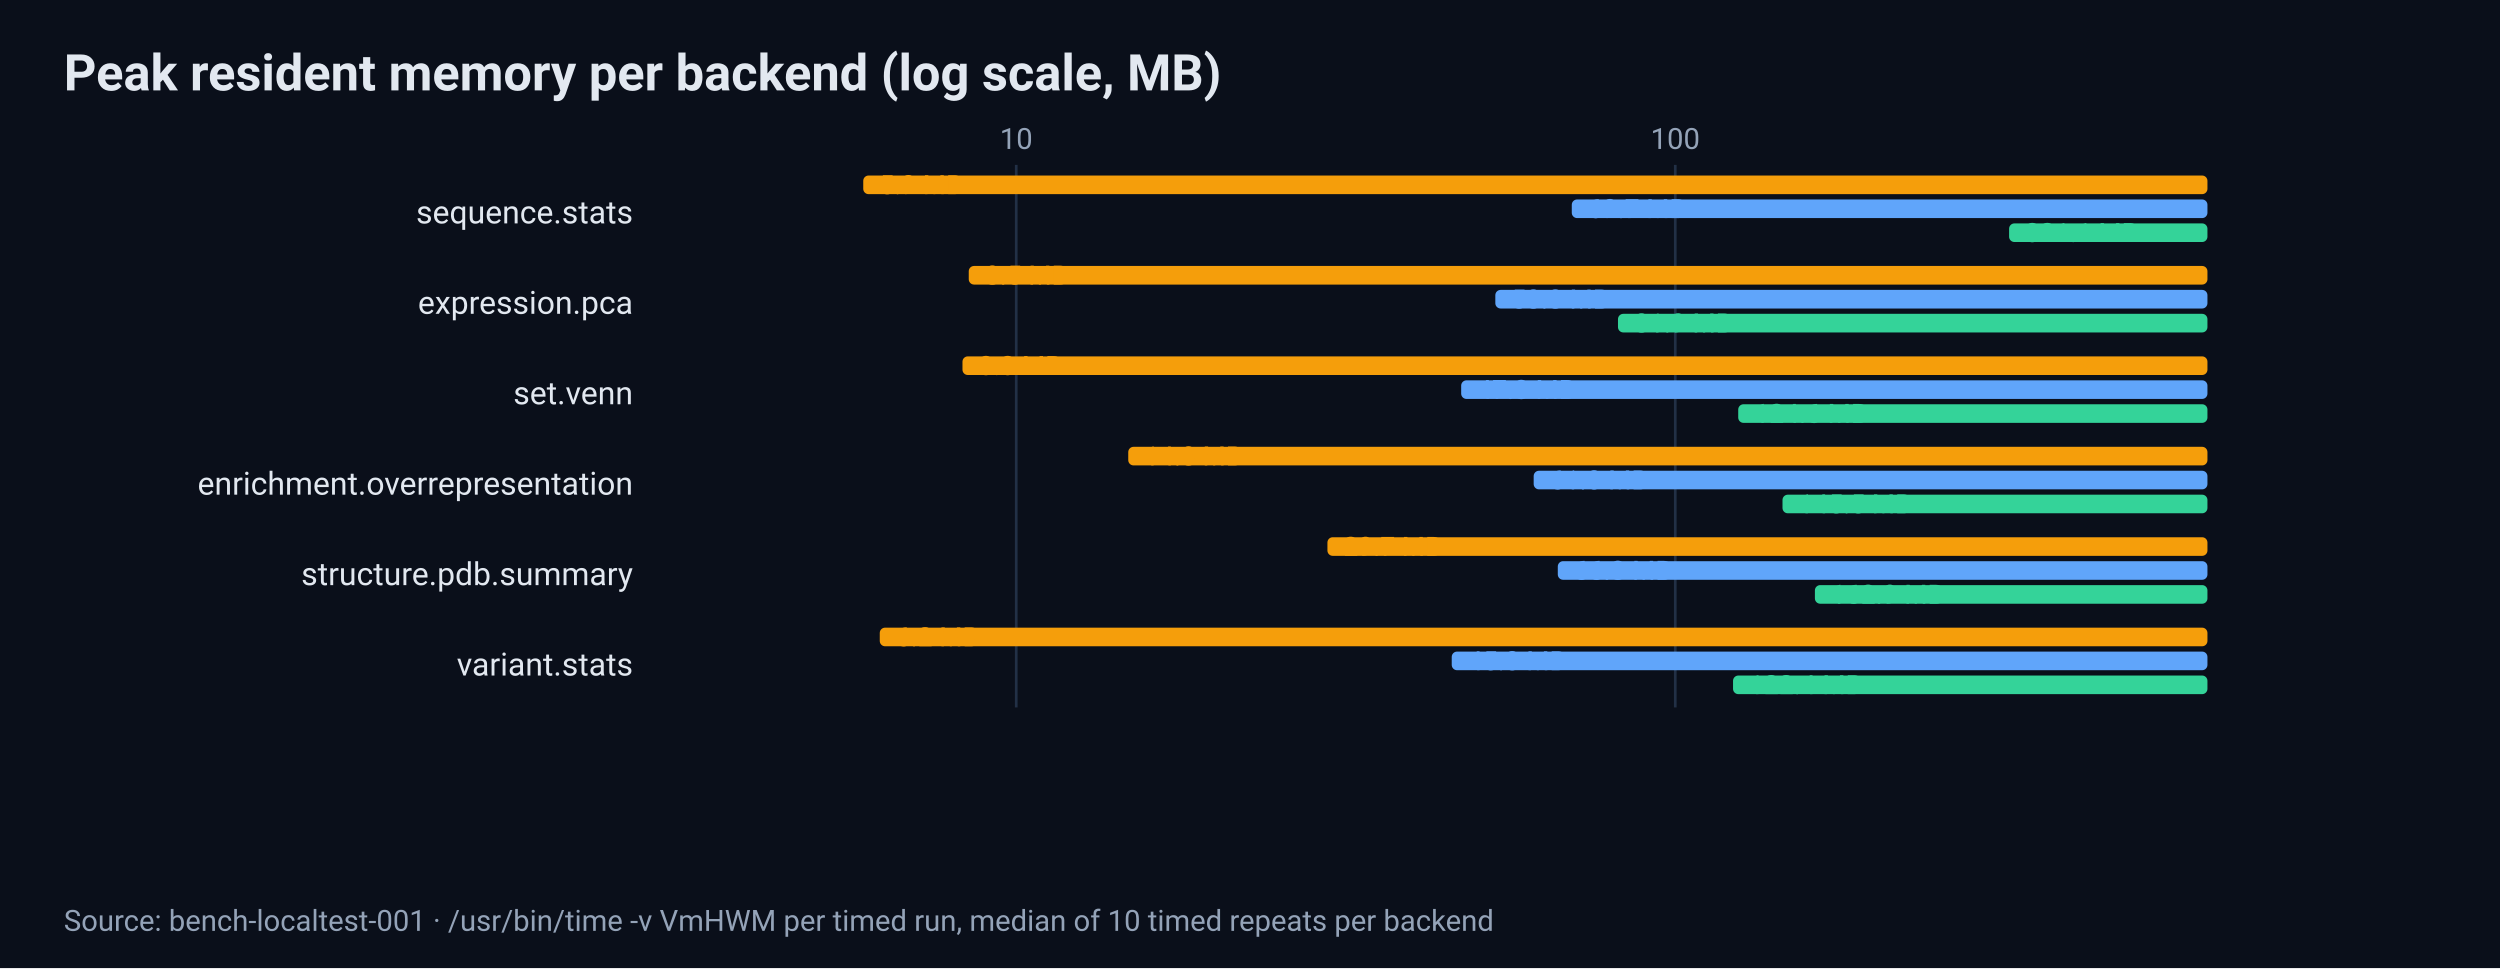
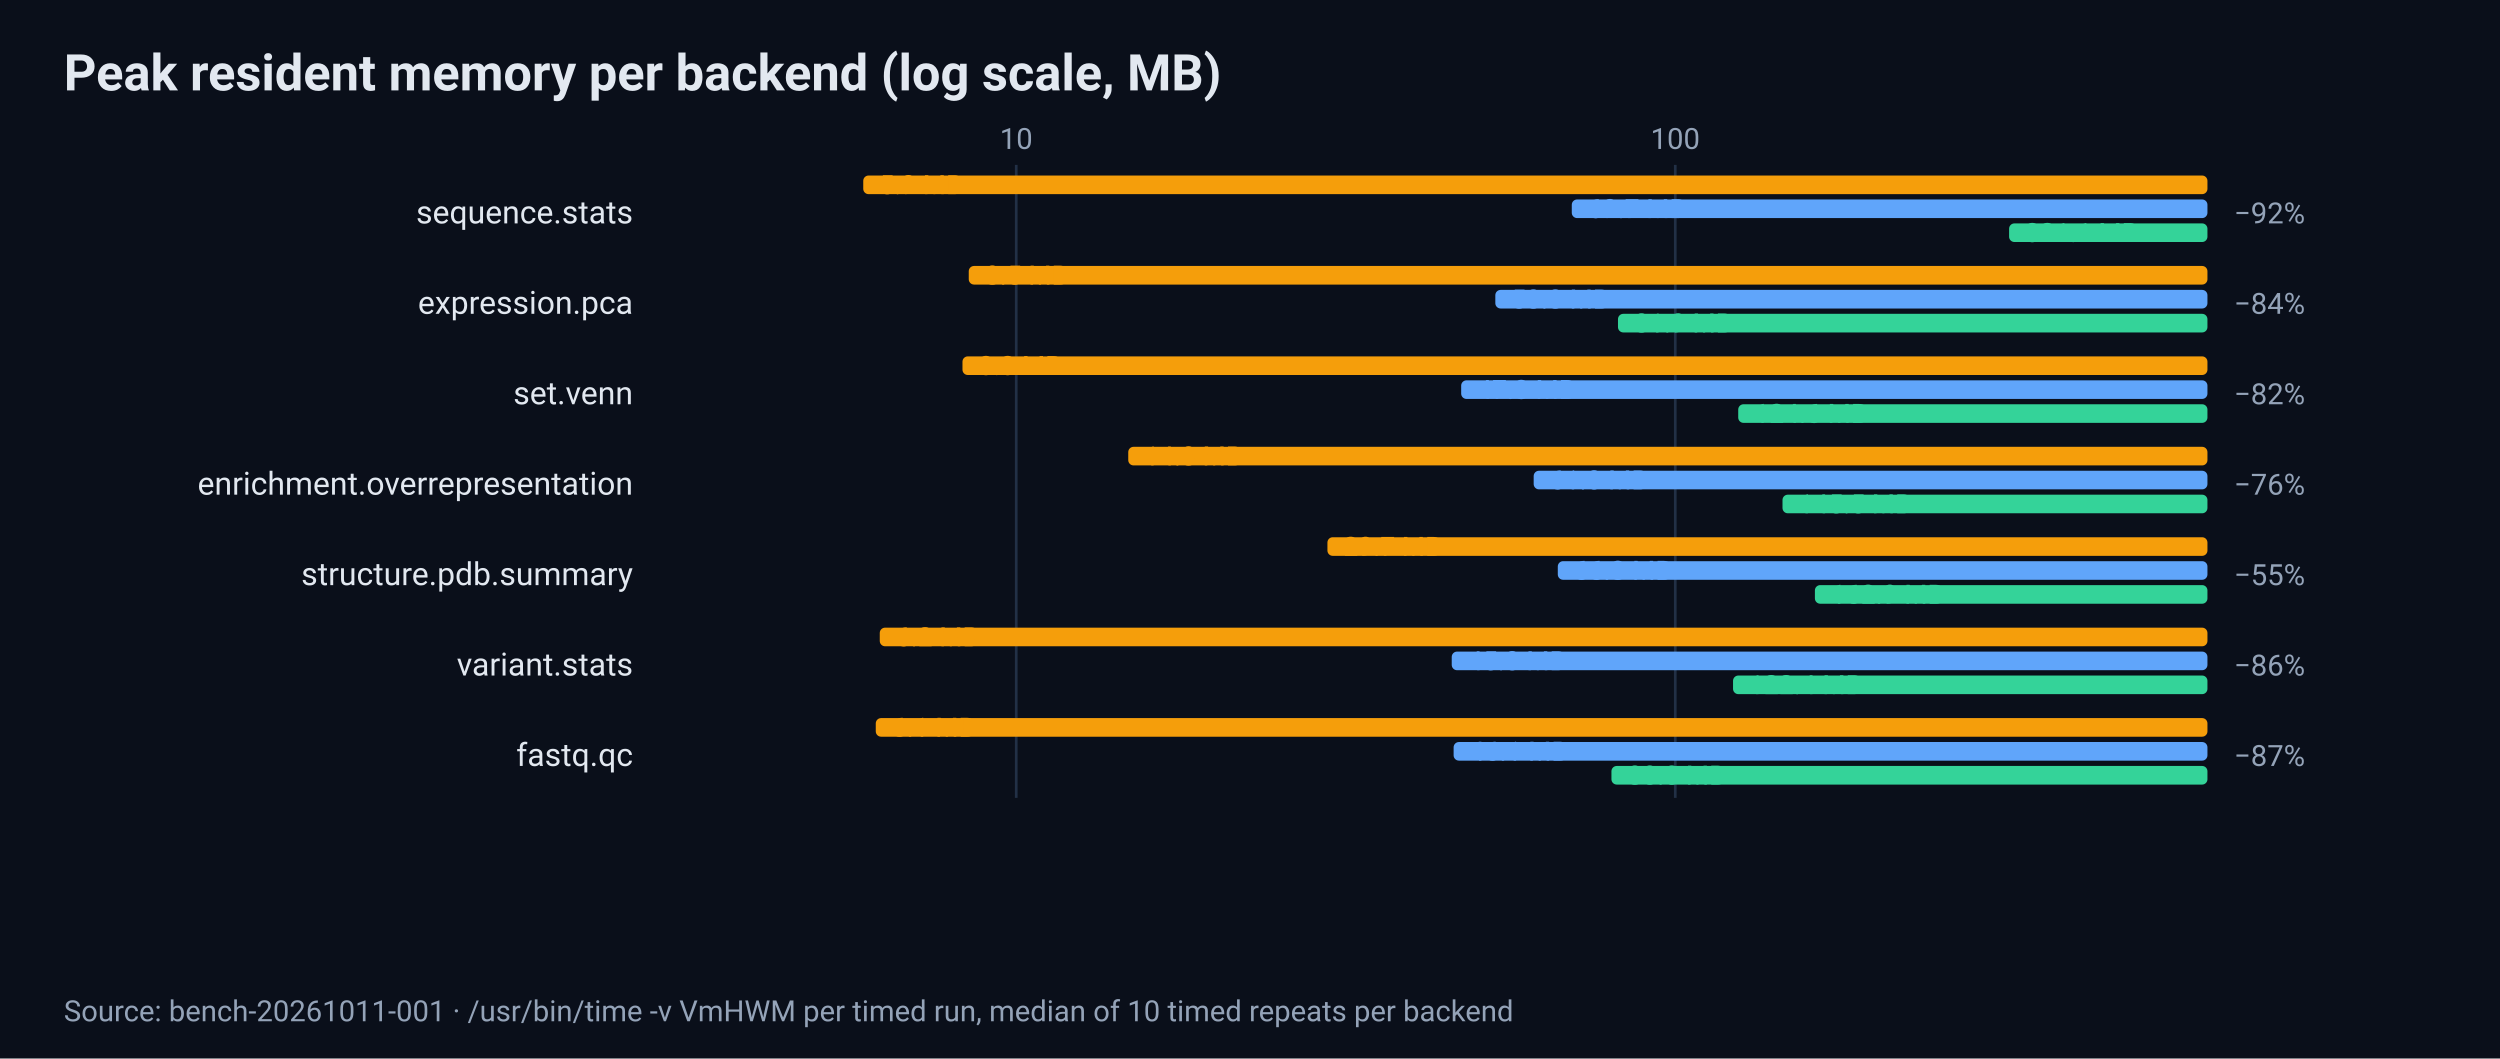
- <svg xmlns="http://www.w3.org/2000/svg" viewBox="0 0 940 364" width="940" height="364" role="img" aria-label="Peak resident memory per backend (log scale, MB)">
-   <rect width="940" height="364" fill="#0a0f1a" />
+ <svg xmlns="http://www.w3.org/2000/svg" viewBox="0 0 940 398" width="940" height="398" role="img" aria-label="Peak resident memory per backend (log scale, MB)">
+   <rect width="940" height="398" fill="#0a0f1a" />
  <text x="24" y="34" fill="#e2e8f0" font-family="-apple-system,BlinkMacSystemFont,'Segoe UI',Roboto,'Helvetica Neue',Arial,'Noto Sans SC',sans-serif" font-size="19" font-weight="600">Peak resident memory per backend (log scale, MB)</text>
-   <line x1="382.1" y1="62.0" x2="382.1" y2="266.0" stroke="#223046" stroke-width="1.0" opacity="1.0" />
+   <line x1="382.1" y1="62.0" x2="382.1" y2="300.0" stroke="#223046" stroke-width="1.0" opacity="1.0" />
  <text x="382.1" y="56.0" fill="#94a3b8" font-family="-apple-system,BlinkMacSystemFont,'Segoe UI',Roboto,'Helvetica Neue',Arial,'Noto Sans SC',sans-serif" font-size="11" font-weight="400" text-anchor="middle">10</text>
-   <line x1="629.9" y1="62.0" x2="629.9" y2="266.0" stroke="#223046" stroke-width="1.0" opacity="1.0" />
+   <line x1="629.9" y1="62.0" x2="629.9" y2="300.0" stroke="#223046" stroke-width="1.0" opacity="1.0" />
  <text x="629.9" y="56.0" fill="#94a3b8" font-family="-apple-system,BlinkMacSystemFont,'Segoe UI',Roboto,'Helvetica Neue',Arial,'Noto Sans SC',sans-serif" font-size="11" font-weight="400" text-anchor="middle">100</text>
  <text x="238.0" y="84.0" fill="#e2e8f0" font-family="-apple-system,BlinkMacSystemFont,'Segoe UI',Roboto,'Helvetica Neue',Arial,'Noto Sans SC',sans-serif" font-size="12" font-weight="400" text-anchor="end">sequence.stats</text>
  <rect x="324.58" y="66.00" width="505.42" height="7.00" rx="2.0" fill="#f59e0b" opacity="1.0" />
  <text x="330.6" y="73.0" fill="#f59e0b" font-family="-apple-system,BlinkMacSystemFont,'Segoe UI',Roboto,'Helvetica Neue',Arial,'Noto Sans SC',sans-serif" font-size="10" font-weight="400" text-anchor="start">5.9 MB</text>
  <rect x="590.99" y="75.00" width="239.01" height="7.00" rx="2.0" fill="#60a5fa" opacity="1.0" />
  <text x="597.0" y="82.0" fill="#60a5fa" font-family="-apple-system,BlinkMacSystemFont,'Segoe UI',Roboto,'Helvetica Neue',Arial,'Noto Sans SC',sans-serif" font-size="10" font-weight="400" text-anchor="start">69.7 MB</text>
  <rect x="755.42" y="84.00" width="74.58" height="7.00" rx="2.0" fill="#34d399" opacity="1.0" />
  <text x="761.4" y="91.0" fill="#34d399" font-family="-apple-system,BlinkMacSystemFont,'Segoe UI',Roboto,'Helvetica Neue',Arial,'Noto Sans SC',sans-serif" font-size="10" font-weight="400" text-anchor="start">321.1 MB</text>
+   <text x="840.0" y="84.0" fill="#94a3b8" font-family="-apple-system,BlinkMacSystemFont,'Segoe UI',Roboto,'Helvetica Neue',Arial,'Noto Sans SC',sans-serif" font-size="11" font-weight="400" text-anchor="start">−92%</text>
  <text x="238.0" y="118.0" fill="#e2e8f0" font-family="-apple-system,BlinkMacSystemFont,'Segoe UI',Roboto,'Helvetica Neue',Arial,'Noto Sans SC',sans-serif" font-size="12" font-weight="400" text-anchor="end">expression.pca</text>
  <rect x="364.25" y="100.00" width="465.75" height="7.00" rx="2.0" fill="#f59e0b" opacity="1.0" />
  <text x="370.3" y="107.0" fill="#f59e0b" font-family="-apple-system,BlinkMacSystemFont,'Segoe UI',Roboto,'Helvetica Neue',Arial,'Noto Sans SC',sans-serif" font-size="10" font-weight="400" text-anchor="start">8.5 MB</text>
  <rect x="562.24" y="109.00" width="267.76" height="7.00" rx="2.0" fill="#60a5fa" opacity="1.0" />
  <text x="568.2" y="116.0" fill="#60a5fa" font-family="-apple-system,BlinkMacSystemFont,'Segoe UI',Roboto,'Helvetica Neue',Arial,'Noto Sans SC',sans-serif" font-size="10" font-weight="400" text-anchor="start">53.3 MB</text>
  <rect x="608.36" y="118.00" width="221.64" height="7.00" rx="2.0" fill="#34d399" opacity="1.0" />
  <text x="614.4" y="125.0" fill="#34d399" font-family="-apple-system,BlinkMacSystemFont,'Segoe UI',Roboto,'Helvetica Neue',Arial,'Noto Sans SC',sans-serif" font-size="10" font-weight="400" text-anchor="start">81.9 MB</text>
+   <text x="840.0" y="118.0" fill="#94a3b8" font-family="-apple-system,BlinkMacSystemFont,'Segoe UI',Roboto,'Helvetica Neue',Arial,'Noto Sans SC',sans-serif" font-size="11" font-weight="400" text-anchor="start">−84%</text>
  <text x="238.0" y="152.0" fill="#e2e8f0" font-family="-apple-system,BlinkMacSystemFont,'Segoe UI',Roboto,'Helvetica Neue',Arial,'Noto Sans SC',sans-serif" font-size="12" font-weight="400" text-anchor="end">set.venn</text>
  <rect x="361.89" y="134.00" width="468.11" height="7.00" rx="2.0" fill="#f59e0b" opacity="1.0" />
  <text x="367.9" y="141.0" fill="#f59e0b" font-family="-apple-system,BlinkMacSystemFont,'Segoe UI',Roboto,'Helvetica Neue',Arial,'Noto Sans SC',sans-serif" font-size="10" font-weight="400" text-anchor="start">8.3 MB</text>
  <rect x="549.40" y="143.00" width="280.60" height="7.00" rx="2.0" fill="#60a5fa" opacity="1.0" />
  <text x="555.4" y="150.0" fill="#60a5fa" font-family="-apple-system,BlinkMacSystemFont,'Segoe UI',Roboto,'Helvetica Neue',Arial,'Noto Sans SC',sans-serif" font-size="10" font-weight="400" text-anchor="start">47.3 MB</text>
  <rect x="653.57" y="152.00" width="176.43" height="7.00" rx="2.0" fill="#34d399" opacity="1.0" />
  <text x="659.6" y="159.0" fill="#34d399" font-family="-apple-system,BlinkMacSystemFont,'Segoe UI',Roboto,'Helvetica Neue',Arial,'Noto Sans SC',sans-serif" font-size="10" font-weight="400" text-anchor="start">124.6 MB</text>
+   <text x="840.0" y="152.0" fill="#94a3b8" font-family="-apple-system,BlinkMacSystemFont,'Segoe UI',Roboto,'Helvetica Neue',Arial,'Noto Sans SC',sans-serif" font-size="11" font-weight="400" text-anchor="start">−82%</text>
  <text x="238.0" y="186.0" fill="#e2e8f0" font-family="-apple-system,BlinkMacSystemFont,'Segoe UI',Roboto,'Helvetica Neue',Arial,'Noto Sans SC',sans-serif" font-size="12" font-weight="400" text-anchor="end">enrichment.overrepresentation</text>
  <rect x="424.22" y="168.00" width="405.78" height="7.00" rx="2.0" fill="#f59e0b" opacity="1.0" />
  <text x="430.2" y="175.0" fill="#f59e0b" font-family="-apple-system,BlinkMacSystemFont,'Segoe UI',Roboto,'Helvetica Neue',Arial,'Noto Sans SC',sans-serif" font-size="10" font-weight="400" text-anchor="start">14.8 MB</text>
  <rect x="576.66" y="177.00" width="253.34" height="7.00" rx="2.0" fill="#60a5fa" opacity="1.0" />
  <text x="582.7" y="184.0" fill="#60a5fa" font-family="-apple-system,BlinkMacSystemFont,'Segoe UI',Roboto,'Helvetica Neue',Arial,'Noto Sans SC',sans-serif" font-size="10" font-weight="400" text-anchor="start">61.0 MB</text>
  <rect x="670.22" y="186.00" width="159.78" height="7.00" rx="2.0" fill="#34d399" opacity="1.0" />
  <text x="676.2" y="193.0" fill="#34d399" font-family="-apple-system,BlinkMacSystemFont,'Segoe UI',Roboto,'Helvetica Neue',Arial,'Noto Sans SC',sans-serif" font-size="10" font-weight="400" text-anchor="start">145.5 MB</text>
+   <text x="840.0" y="186.0" fill="#94a3b8" font-family="-apple-system,BlinkMacSystemFont,'Segoe UI',Roboto,'Helvetica Neue',Arial,'Noto Sans SC',sans-serif" font-size="11" font-weight="400" text-anchor="start">−76%</text>
  <text x="238.0" y="220.0" fill="#e2e8f0" font-family="-apple-system,BlinkMacSystemFont,'Segoe UI',Roboto,'Helvetica Neue',Arial,'Noto Sans SC',sans-serif" font-size="12" font-weight="400" text-anchor="end">structure.pdb.summary</text>
  <rect x="499.11" y="202.00" width="330.89" height="7.00" rx="2.0" fill="#f59e0b" opacity="1.0" />
  <text x="505.1" y="209.0" fill="#f59e0b" font-family="-apple-system,BlinkMacSystemFont,'Segoe UI',Roboto,'Helvetica Neue',Arial,'Noto Sans SC',sans-serif" font-size="10" font-weight="400" text-anchor="start">29.7 MB</text>
  <rect x="585.73" y="211.00" width="244.27" height="7.00" rx="2.0" fill="#60a5fa" opacity="1.0" />
  <text x="591.7" y="218.0" fill="#60a5fa" font-family="-apple-system,BlinkMacSystemFont,'Segoe UI',Roboto,'Helvetica Neue',Arial,'Noto Sans SC',sans-serif" font-size="10" font-weight="400" text-anchor="start">66.3 MB</text>
  <rect x="682.40" y="220.00" width="147.60" height="7.00" rx="2.0" fill="#34d399" opacity="1.0" />
  <text x="688.4" y="227.0" fill="#34d399" font-family="-apple-system,BlinkMacSystemFont,'Segoe UI',Roboto,'Helvetica Neue',Arial,'Noto Sans SC',sans-serif" font-size="10" font-weight="400" text-anchor="start">162.9 MB</text>
+   <text x="840.0" y="220.0" fill="#94a3b8" font-family="-apple-system,BlinkMacSystemFont,'Segoe UI',Roboto,'Helvetica Neue',Arial,'Noto Sans SC',sans-serif" font-size="11" font-weight="400" text-anchor="start">−55%</text>
  <text x="238.0" y="254.0" fill="#e2e8f0" font-family="-apple-system,BlinkMacSystemFont,'Segoe UI',Roboto,'Helvetica Neue',Arial,'Noto Sans SC',sans-serif" font-size="12" font-weight="400" text-anchor="end">variant.stats</text>
  <rect x="330.79" y="236.00" width="499.21" height="7.00" rx="2.0" fill="#f59e0b" opacity="1.0" />
  <text x="336.8" y="243.0" fill="#f59e0b" font-family="-apple-system,BlinkMacSystemFont,'Segoe UI',Roboto,'Helvetica Neue',Arial,'Noto Sans SC',sans-serif" font-size="10" font-weight="400" text-anchor="start">6.2 MB</text>
  <rect x="545.85" y="245.00" width="284.15" height="7.00" rx="2.0" fill="#60a5fa" opacity="1.0" />
  <text x="551.9" y="252.0" fill="#60a5fa" font-family="-apple-system,BlinkMacSystemFont,'Segoe UI',Roboto,'Helvetica Neue',Arial,'Noto Sans SC',sans-serif" font-size="10" font-weight="400" text-anchor="start">45.8 MB</text>
  <rect x="651.62" y="254.00" width="178.38" height="7.00" rx="2.0" fill="#34d399" opacity="1.0" />
  <text x="657.6" y="261.0" fill="#34d399" font-family="-apple-system,BlinkMacSystemFont,'Segoe UI',Roboto,'Helvetica Neue',Arial,'Noto Sans SC',sans-serif" font-size="10" font-weight="400" text-anchor="start">122.4 MB</text>
-   <text x="24" y="350" fill="#94a3b8" font-family="-apple-system,BlinkMacSystemFont,'Segoe UI',Roboto,'Helvetica Neue',Arial,'Noto Sans SC',sans-serif" font-size="11">Source: bench-localtest-001 · /usr/bin/time -v VmHWM per timed run, median of 10 timed repeats per backend</text>
+   <text x="840.0" y="254.0" fill="#94a3b8" font-family="-apple-system,BlinkMacSystemFont,'Segoe UI',Roboto,'Helvetica Neue',Arial,'Noto Sans SC',sans-serif" font-size="11" font-weight="400" text-anchor="start">−86%</text>
+   <text x="238.0" y="288.0" fill="#e2e8f0" font-family="-apple-system,BlinkMacSystemFont,'Segoe UI',Roboto,'Helvetica Neue',Arial,'Noto Sans SC',sans-serif" font-size="12" font-weight="400" text-anchor="end">fastq.qc</text>
+   <rect x="329.29" y="270.00" width="500.71" height="7.00" rx="2.0" fill="#f59e0b" opacity="1.0" />
+   <text x="335.3" y="277.0" fill="#f59e0b" font-family="-apple-system,BlinkMacSystemFont,'Segoe UI',Roboto,'Helvetica Neue',Arial,'Noto Sans SC',sans-serif" font-size="10" font-weight="400" text-anchor="start">6.1 MB</text>
+   <rect x="546.56" y="279.00" width="283.44" height="7.00" rx="2.0" fill="#60a5fa" opacity="1.0" />
+   <text x="552.6" y="286.0" fill="#60a5fa" font-family="-apple-system,BlinkMacSystemFont,'Segoe UI',Roboto,'Helvetica Neue',Arial,'Noto Sans SC',sans-serif" font-size="10" font-weight="400" text-anchor="start">46.1 MB</text>
+   <rect x="605.90" y="288.00" width="224.10" height="7.00" rx="2.0" fill="#34d399" opacity="1.0" />
+   <text x="611.9" y="295.0" fill="#34d399" font-family="-apple-system,BlinkMacSystemFont,'Segoe UI',Roboto,'Helvetica Neue',Arial,'Noto Sans SC',sans-serif" font-size="10" font-weight="400" text-anchor="start">80.0 MB</text>
+   <text x="840.0" y="288.0" fill="#94a3b8" font-family="-apple-system,BlinkMacSystemFont,'Segoe UI',Roboto,'Helvetica Neue',Arial,'Noto Sans SC',sans-serif" font-size="11" font-weight="400" text-anchor="start">−87%</text>
+   <text x="24" y="384" fill="#94a3b8" font-family="-apple-system,BlinkMacSystemFont,'Segoe UI',Roboto,'Helvetica Neue',Arial,'Noto Sans SC',sans-serif" font-size="11">Source: bench-20261011-001 · /usr/bin/time -v VmHWM per timed run, median of 10 timed repeats per backend</text>
</svg>
